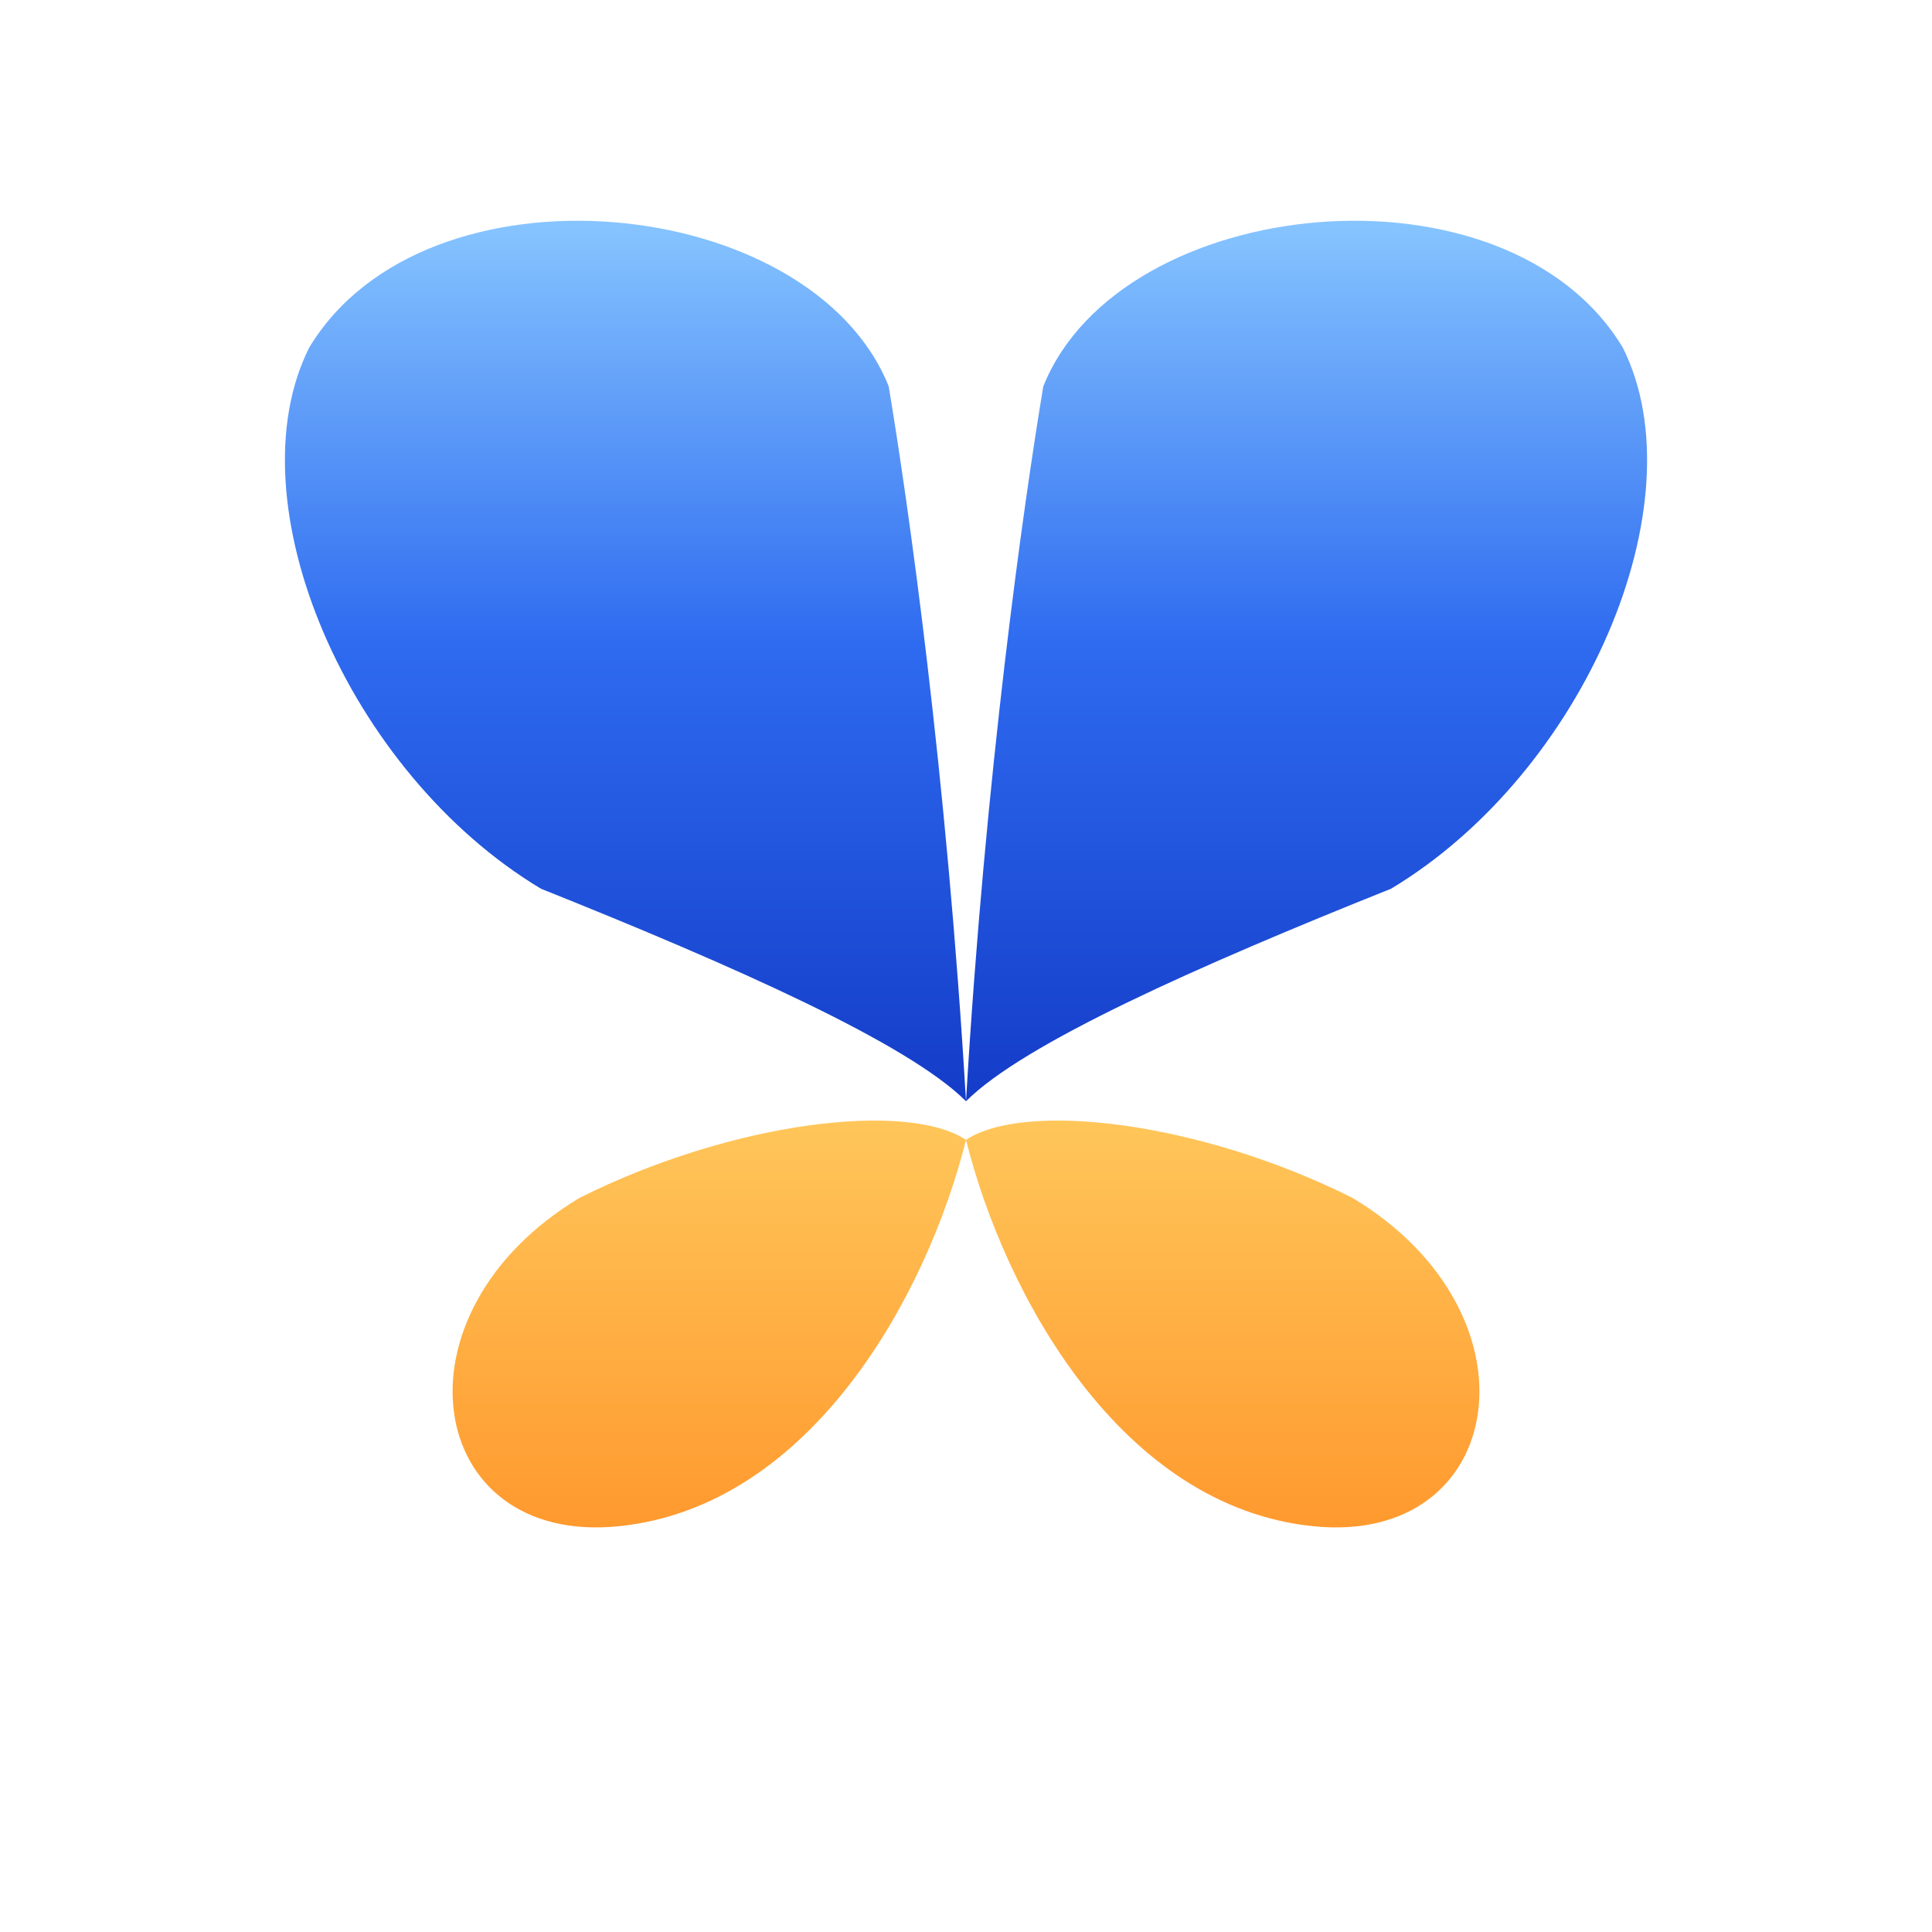
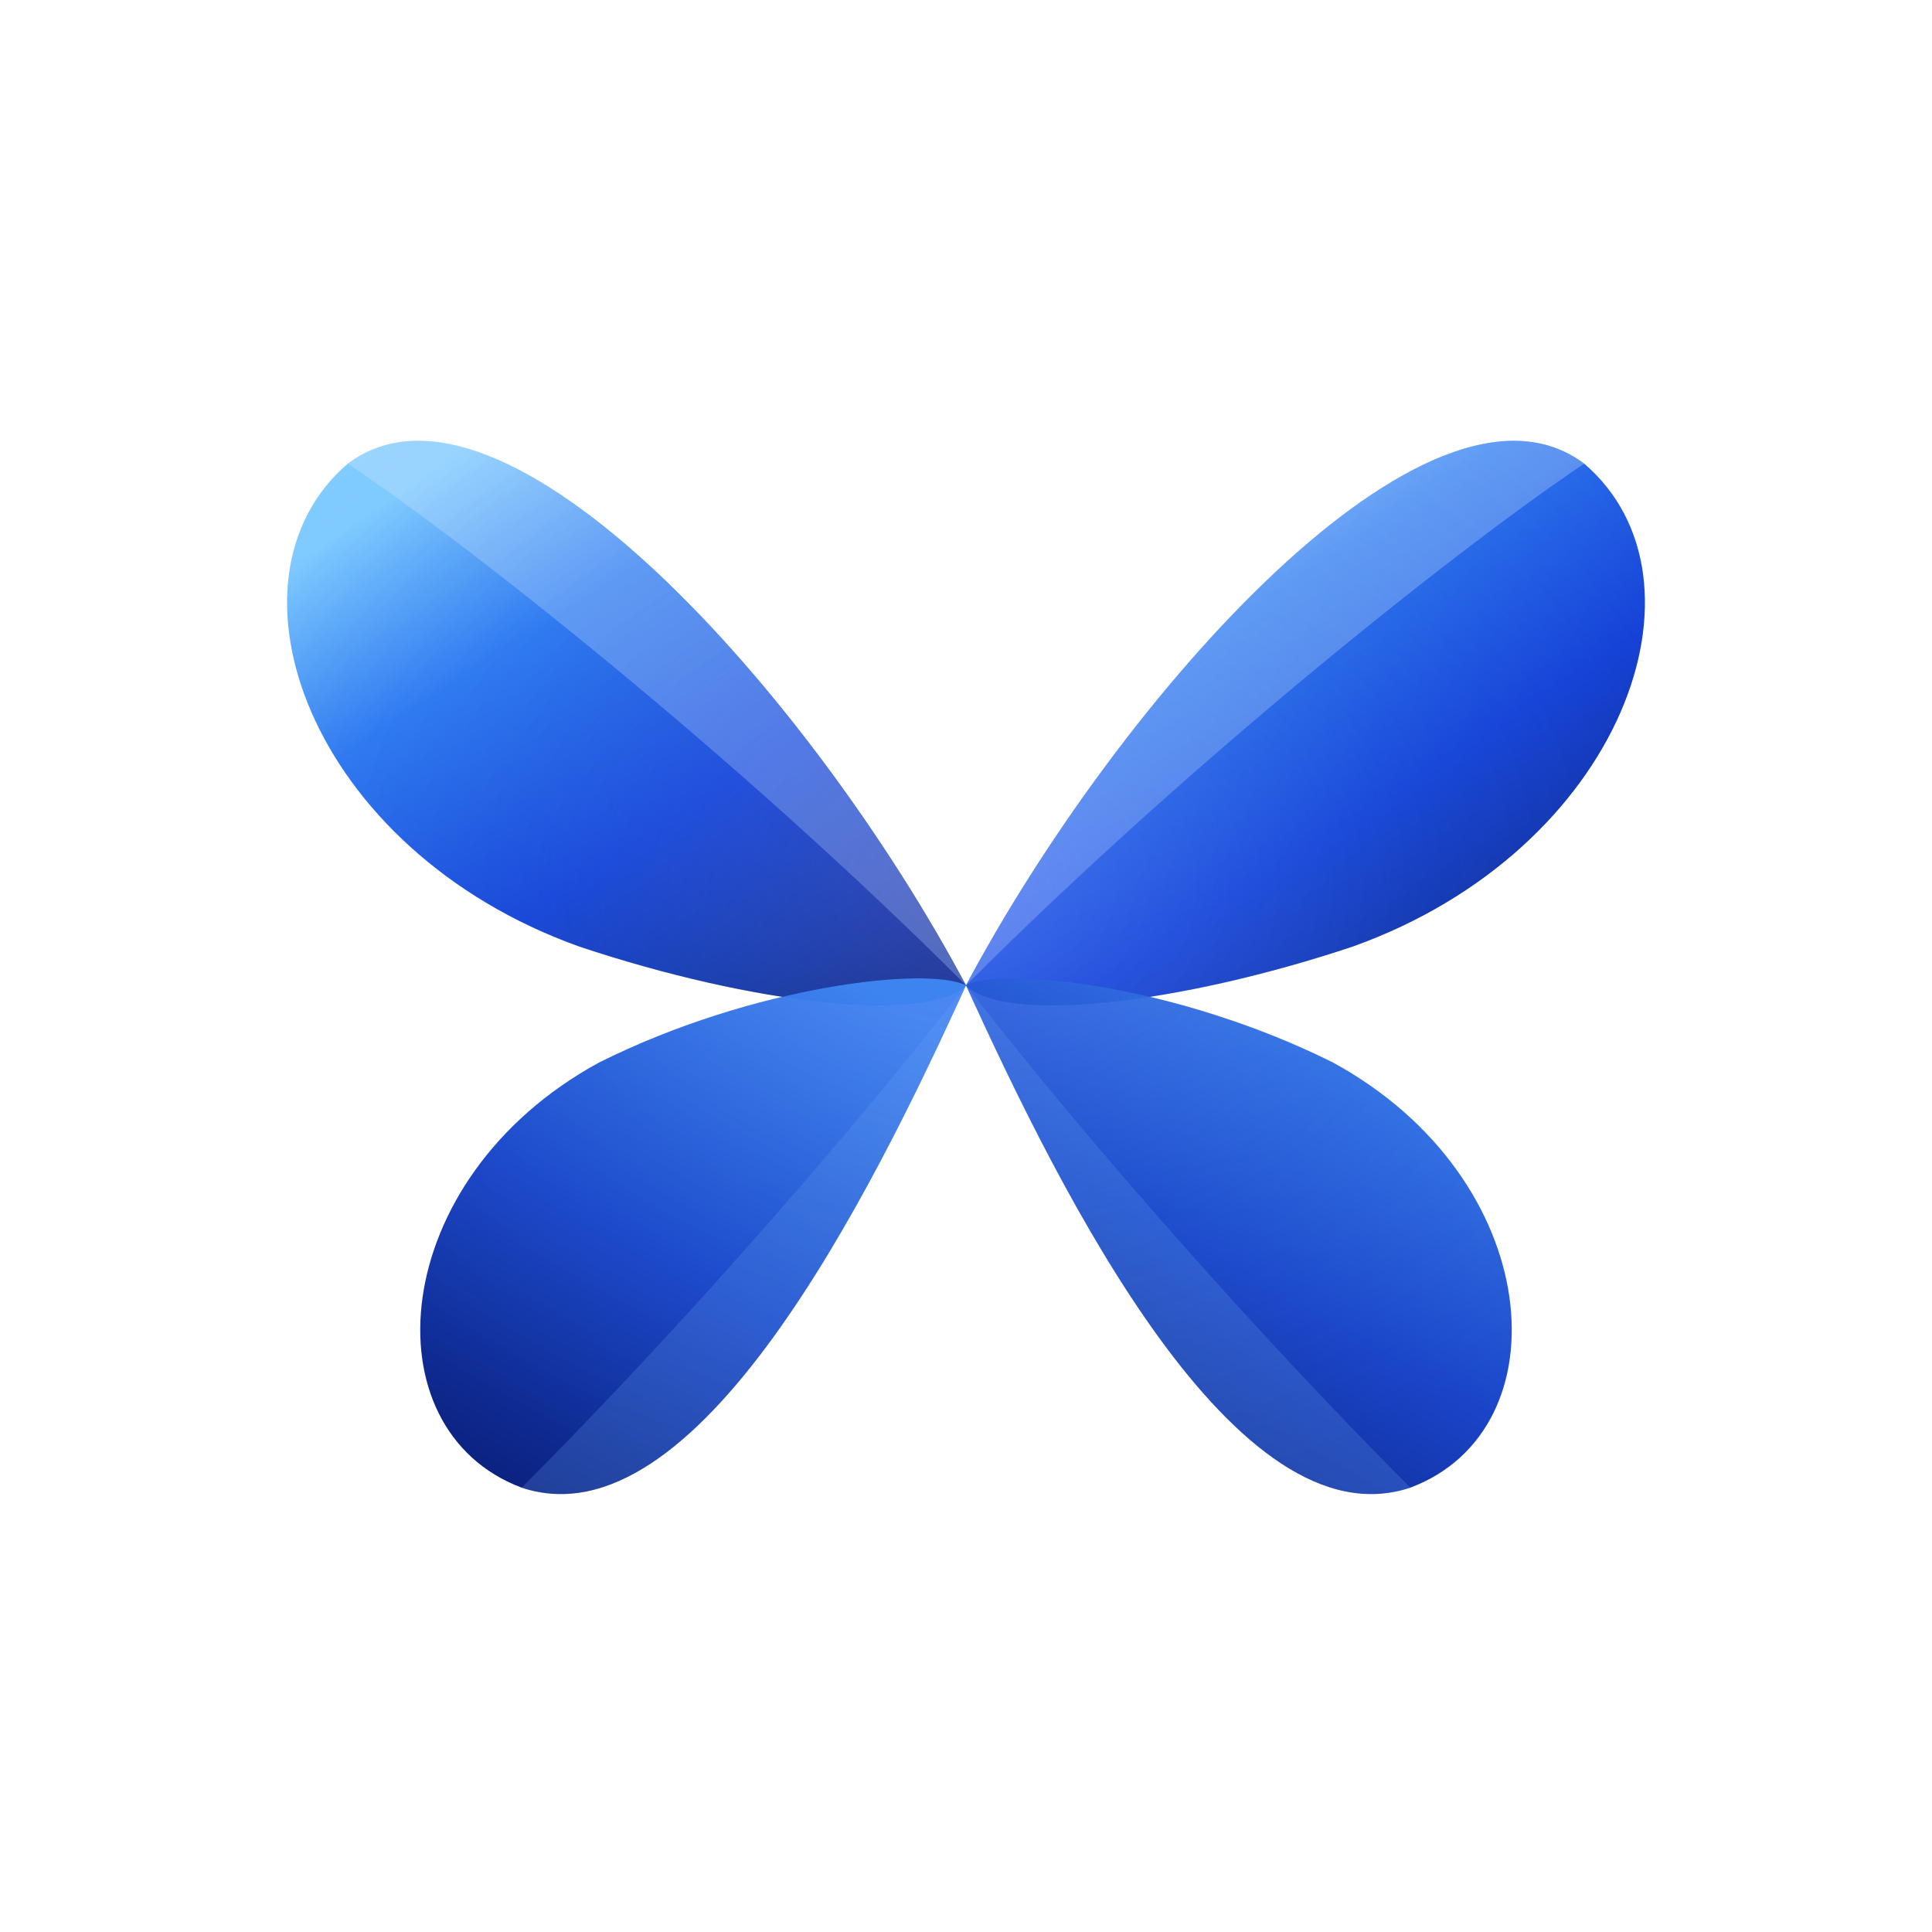
<svg xmlns="http://www.w3.org/2000/svg" viewBox="0 0 100 100">
  <defs>
-     <linearGradient id="wingTop" x1="0.5" y1="0" x2="0.5" y2="1">
-       <stop offset="0%" stop-color="#86C4FF" />
-       <stop offset="48%" stop-color="#2E6BF0" />
-       <stop offset="100%" stop-color="#143CC8" />
+     <linearGradient id="irTop" x1="0.15" y1="0.1" x2="0.85" y2="1">
+       <stop offset="0%" stop-color="#80CBFF" />
+       <stop offset="28%" stop-color="#2E78F0" />
+       <stop offset="62%" stop-color="#1540D6" />
+       <stop offset="100%" stop-color="#0B2280" />
    </linearGradient>
-     <linearGradient id="wingBot" x1="0.5" y1="0" x2="0.5" y2="1">
-       <stop offset="0%" stop-color="#FFC65A" />
-       <stop offset="100%" stop-color="#FF992E" />
+     <linearGradient id="irBot" x1="0.2" y1="1" x2="0.8" y2="0">
+       <stop offset="0%" stop-color="#0B2280" />
+       <stop offset="45%" stop-color="#1A44C8" />
+       <stop offset="100%" stop-color="#3E84F0" />
    </linearGradient>
+     <radialGradient id="sheen" cx="0.5" cy="0.42" r="0.6">
+       <stop offset="0%" stop-color="#7E8BFF" stop-opacity="0.32" />
+       <stop offset="55%" stop-color="#4D9BF0" stop-opacity="0.10" />
+       <stop offset="100%" stop-color="#4D9BF0" stop-opacity="0" />
+     </radialGradient>
  </defs>
  <g>
-     <path d="M50 57 C49 40 47 26 46 20 C42 10 22 8 16 18 C12 26 18 40 28 46 C38 50 47 54 50 57 Z" fill="url(#wingTop)" />
-     <path d="M50 57 C51 40 53 26 54 20 C58 10 78 8 84 18 C88 26 82 40 72 46 C62 50 53 54 50 57 Z" fill="url(#wingTop)" />
-     <path d="M50 59 C48 67 42 78 32 79 C22 80 20 68 30 62 C38 58 47 57 50 59 Z" fill="url(#wingBot)" />
-     <path d="M50 59 C52 67 58 78 68 79 C78 80 80 68 70 62 C62 58 53 57 50 59 Z" fill="url(#wingBot)" />
+     <path d="M50 51 C42 36 26 18 18 24 C11 30 16 44 30 49 C39 52 48 53 50 51 Z" fill="url(#irTop)" />
+     <path d="M50 51 C58 36 74 18 82 24 C89 30 84 44 70 49 C61 52 52 53 50 51 Z" fill="url(#irTop)" />
+     <path d="M50 51 C45 62 36 80 27 77 C19 74 20 61 31 55 C39 51 48 50 50 51 Z" fill="url(#irBot)" />
+     <path d="M50 51 C55 62 64 80 73 77 C81 74 80 61 69 55 C61 51 52 50 50 51 Z" fill="url(#irBot)" />
+     <path d="M50 51 C42 36 26 18 18 24 C24 28 38 39 50 51 Z" fill="#D6EAFF" opacity="0.30" />
+     <path d="M50 51 C58 36 74 18 82 24 C76 28 62 39 50 51 Z" fill="#D6EAFF" opacity="0.30" />
+     <path d="M50 51 C45 62 36 80 27 77 C34 70 43 60 50 51 Z" fill="#6FA8F0" opacity="0.22" />
+     <path d="M50 51 C55 62 64 80 73 77 C66 70 57 60 50 51 Z" fill="#6FA8F0" opacity="0.22" />
+     <path d="M50 51 C42 36 26 18 18 24 C11 30 16 44 30 49 C39 52 48 53 50 51 Z M50 51 C58 36 74 18 82 24 C89 30 84 44 70 49 C61 52 52 53 50 51 Z M50 51 C45 62 36 80 27 77 C19 74 20 61 31 55 C39 51 48 50 50 51 Z M50 51 C55 62 64 80 73 77 C81 74 80 61 69 55 C61 51 52 50 50 51 Z" fill="url(#sheen)" />
  </g>
</svg>
